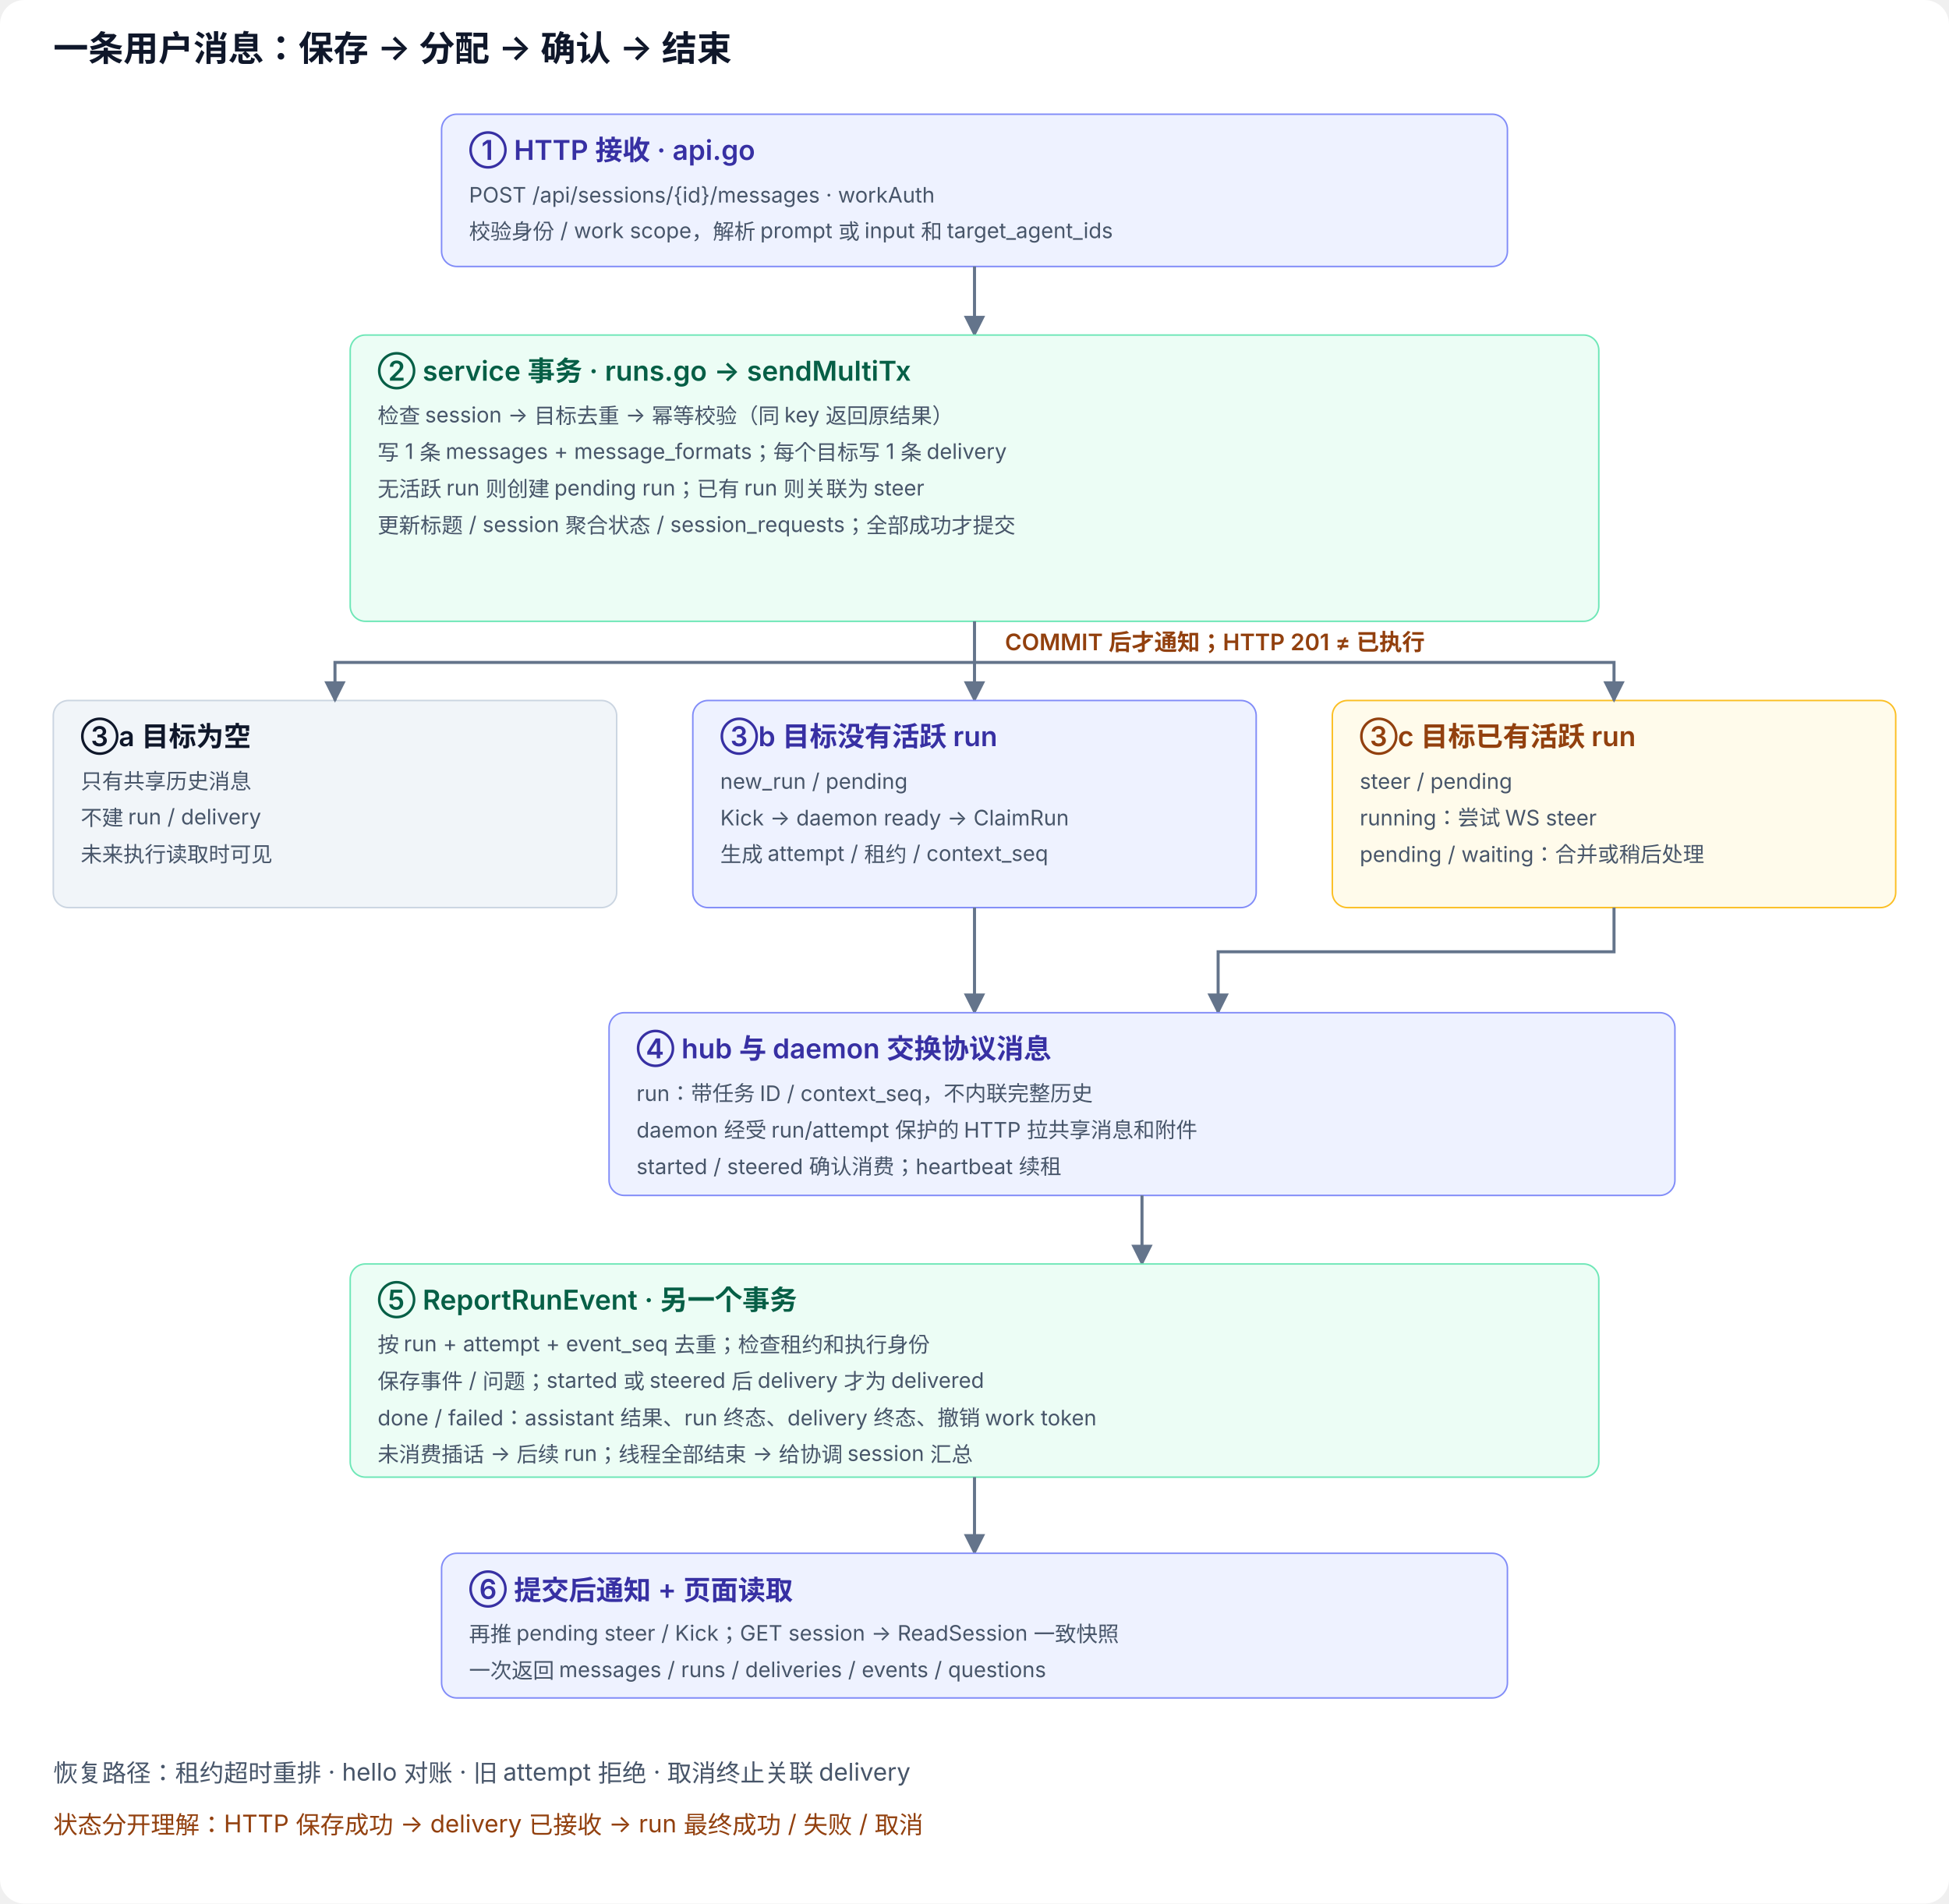
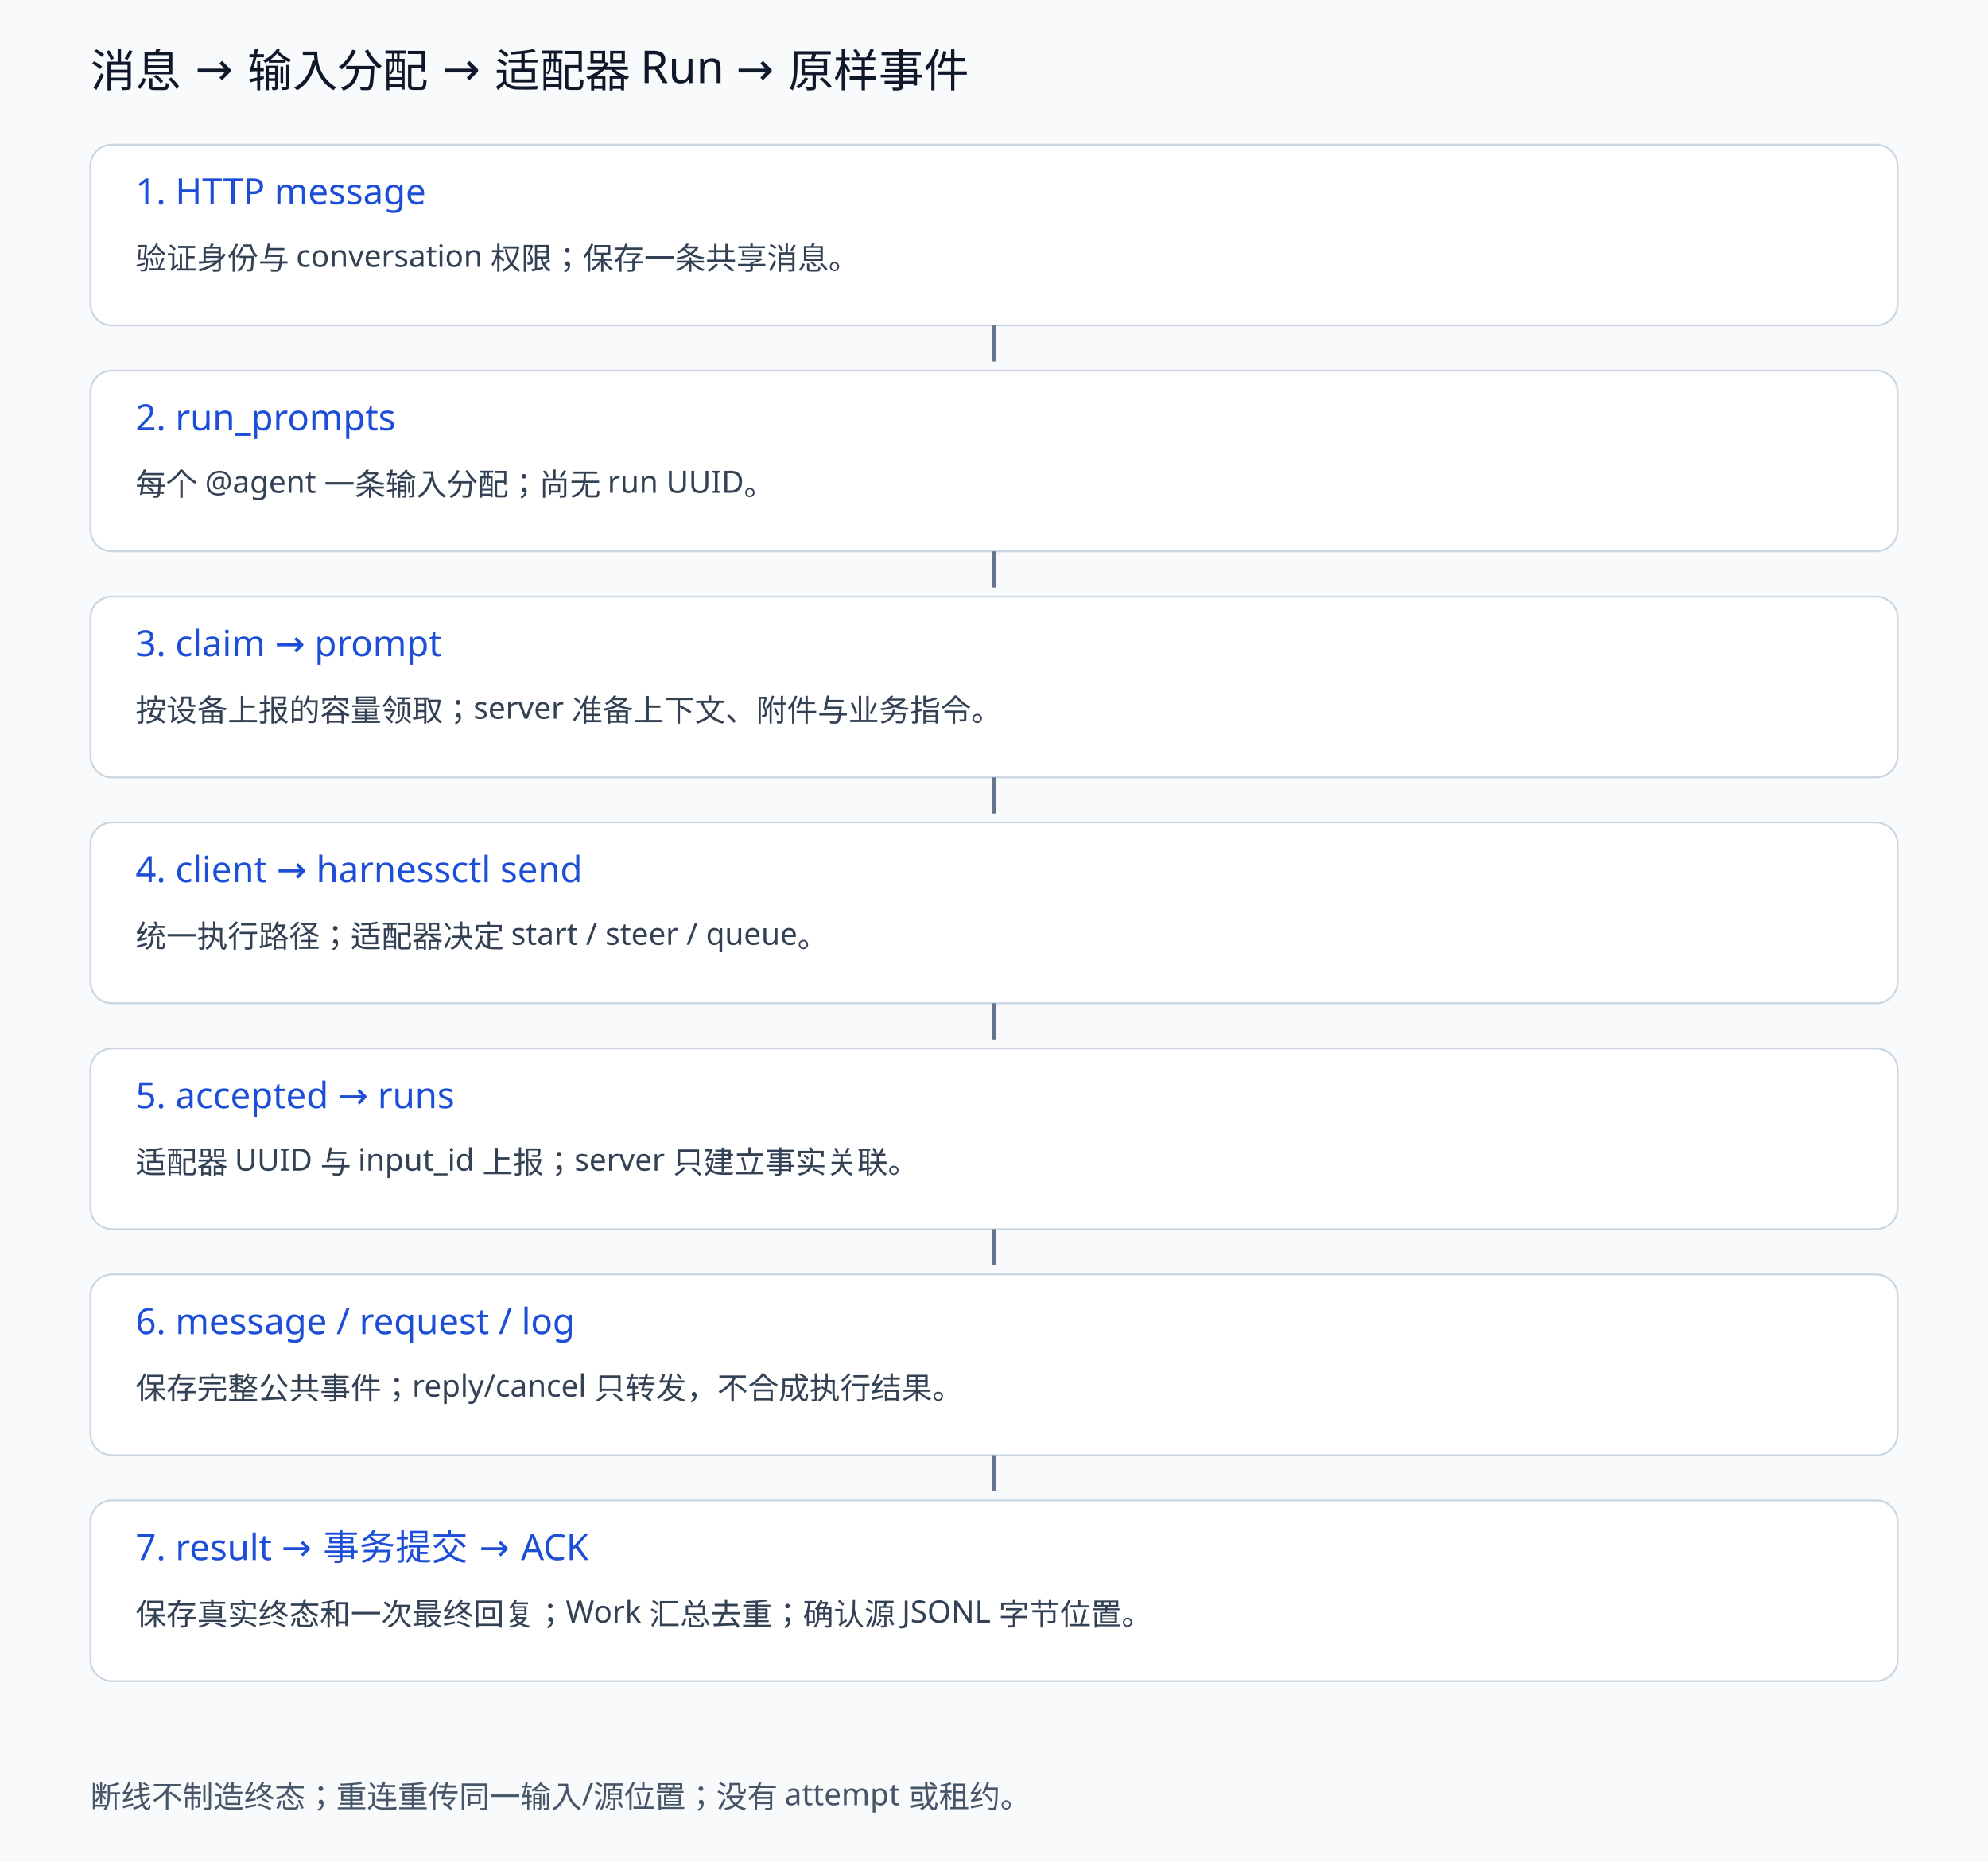
- <svg xmlns="http://www.w3.org/2000/svg" width="1280" height="1250" viewBox="0 0 1280 1250" font-family="-apple-system, 'Segoe UI', 'PingFang SC', 'Microsoft YaHei', sans-serif" role="img" aria-labelledby="title desc">
-   <defs>
-     <marker id="arrow" viewBox="0 0 10 10" refX="9" refY="5" markerWidth="7" markerHeight="7" orient="auto-start-reverse">
-       <path d="M0,0 L10,5 L0,10 z" fill="#64748b" />
-     </marker>
-     <marker id="notify" viewBox="0 0 10 10" refX="9" refY="5" markerWidth="7" markerHeight="7" orient="auto-start-reverse">
-       <path d="M0,0 L10,5 L0,10 z" fill="#d97706" />
-     </marker>
-   </defs>
-   <rect width="1280" height="1250" rx="16" fill="#fff" />
-   <text x="35" y="40" text-anchor="start" font-size="23" fill="#0f172a" font-weight="600">一条用户消息：保存 → 分配 → 确认 → 结束</text>
-   <rect x="290" y="75" width="700" height="100" rx="10" fill="#eef2ff" stroke="#818cf8" />
-   <text x="308" y="105" text-anchor="start" font-size="18" fill="#3730a3" font-weight="600">① HTTP 接收 · api.go</text>
-   <text x="308" y="133" text-anchor="start" font-size="14" fill="#475569">POST /api/sessions/{id}/messages · workAuth</text>
-   <text x="308" y="157" text-anchor="start" font-size="14" fill="#475569">校验身份 / work scope，解析 prompt 或 input 和 target_agent_ids</text>
-   <path d="M640 175 V220" fill="none" stroke="#64748b" stroke-width="2" marker-end="url(#arrow)" />
-   <rect x="230" y="220" width="820" height="188" rx="10" fill="#ecfdf5" stroke="#6ee7b7" />
-   <text x="248" y="250" text-anchor="start" font-size="18" fill="#065f46" font-weight="600">② service 事务 · runs.go → sendMultiTx</text>
-   <text x="248" y="278" text-anchor="start" font-size="14" fill="#475569">检查 session → 目标去重 → 幂等校验（同 key 返回原结果）</text>
-   <text x="248" y="302" text-anchor="start" font-size="14" fill="#475569">写 1 条 messages + message_formats；每个目标写 1 条 delivery</text>
-   <text x="248" y="326" text-anchor="start" font-size="14" fill="#475569">无活跃 run 则创建 pending run；已有 run 则关联为 steer</text>
-   <text x="248" y="350" text-anchor="start" font-size="14" fill="#475569">更新标题 / session 聚合状态 / session_requests；全部成功才提交</text>
-   <path d="M640 408 V460" fill="none" stroke="#64748b" stroke-width="2" marker-end="url(#arrow)" />
-   <text x="660" y="427" text-anchor="start" font-size="15" fill="#92400e" font-weight="600">COMMIT 后才通知；HTTP 201 ≠ 已执行</text>
-   <rect x="35" y="460" width="370" height="136" rx="10" fill="#f1f5f9" stroke="#cbd5e1" />
-   <text x="53" y="490" text-anchor="start" font-size="18" fill="#0f172a" font-weight="600">③a 目标为空</text>
-   <text x="53" y="518" text-anchor="start" font-size="14" fill="#475569">只有共享历史消息</text>
-   <text x="53" y="542" text-anchor="start" font-size="14" fill="#475569">不建 run / delivery</text>
-   <text x="53" y="566" text-anchor="start" font-size="14" fill="#475569">未来执行读取时可见</text>
-   <rect x="455" y="460" width="370" height="136" rx="10" fill="#eef2ff" stroke="#818cf8" />
-   <text x="473" y="490" text-anchor="start" font-size="18" fill="#3730a3" font-weight="600">③b 目标没有活跃 run</text>
-   <text x="473" y="518" text-anchor="start" font-size="14" fill="#475569">new_run / pending</text>
-   <text x="473" y="542" text-anchor="start" font-size="14" fill="#475569">Kick → daemon ready → ClaimRun</text>
-   <text x="473" y="566" text-anchor="start" font-size="14" fill="#475569">生成 attempt / 租约 / context_seq</text>
-   <rect x="875" y="460" width="370" height="136" rx="10" fill="#fffbeb" stroke="#fbbf24" />
-   <text x="893" y="490" text-anchor="start" font-size="18" fill="#92400e" font-weight="600">③c 目标已有活跃 run</text>
-   <text x="893" y="518" text-anchor="start" font-size="14" fill="#475569">steer / pending</text>
-   <text x="893" y="542" text-anchor="start" font-size="14" fill="#475569">running：尝试 WS steer</text>
-   <text x="893" y="566" text-anchor="start" font-size="14" fill="#475569">pending / waiting：合并或稍后处理</text>
-   <path d="M640 435 H220 V460" fill="none" stroke="#64748b" stroke-width="2" marker-end="url(#arrow)" />
-   <path d="M640 435 H1060 V460" fill="none" stroke="#64748b" stroke-width="2" marker-end="url(#arrow)" />
-   <path d="M640 596 V665" fill="none" stroke="#64748b" stroke-width="2" marker-end="url(#arrow)" />
-   <path d="M1060 596 V625 H800 V665" fill="none" stroke="#64748b" stroke-width="2" marker-end="url(#arrow)" />
-   <rect x="400" y="665" width="700" height="120" rx="10" fill="#eef2ff" stroke="#818cf8" />
-   <text x="418" y="695" text-anchor="start" font-size="18" fill="#3730a3" font-weight="600">④ hub 与 daemon 交换协议消息</text>
-   <text x="418" y="723" text-anchor="start" font-size="14" fill="#475569">run：带任务 ID / context_seq，不内联完整历史</text>
-   <text x="418" y="747" text-anchor="start" font-size="14" fill="#475569">daemon 经受 run/attempt 保护的 HTTP 拉共享消息和附件</text>
-   <text x="418" y="771" text-anchor="start" font-size="14" fill="#475569">started / steered 确认消费；heartbeat 续租</text>
-   <path d="M750 785 V830" fill="none" stroke="#64748b" stroke-width="2" marker-end="url(#arrow)" />
-   <rect x="230" y="830" width="820" height="140" rx="10" fill="#ecfdf5" stroke="#6ee7b7" />
-   <text x="248" y="860" text-anchor="start" font-size="18" fill="#065f46" font-weight="600">⑤ ReportRunEvent · 另一个事务</text>
-   <text x="248" y="888" text-anchor="start" font-size="14" fill="#475569">按 run + attempt + event_seq 去重；检查租约和执行身份</text>
-   <text x="248" y="912" text-anchor="start" font-size="14" fill="#475569">保存事件 / 问题；started 或 steered 后 delivery 才为 delivered</text>
-   <text x="248" y="936" text-anchor="start" font-size="14" fill="#475569">done / failed：assistant 结果、run 终态、delivery 终态、撤销 work token</text>
-   <text x="248" y="960" text-anchor="start" font-size="14" fill="#475569">未消费插话 → 后续 run；线程全部结束 → 给协调 session 汇总</text>
-   <path d="M640 970 V1020" fill="none" stroke="#64748b" stroke-width="2" marker-end="url(#arrow)" />
-   <rect x="290" y="1020" width="700" height="95" rx="10" fill="#eef2ff" stroke="#818cf8" />
-   <text x="308" y="1050" text-anchor="start" font-size="18" fill="#3730a3" font-weight="600">⑥ 提交后通知 + 页面读取</text>
-   <text x="308" y="1078" text-anchor="start" font-size="14" fill="#475569">再推 pending steer / Kick；GET session → ReadSession 一致快照</text>
-   <text x="308" y="1102" text-anchor="start" font-size="14" fill="#475569">一次返回 messages / runs / deliveries / events / questions</text>
-   <text x="35" y="1170" text-anchor="start" font-size="16" fill="#475569">恢复路径：租约超时重排 · hello 对账 · 旧 attempt 拒绝 · 取消终止关联 delivery</text>
-   <text x="35" y="1204" text-anchor="start" font-size="16" fill="#92400e">状态分开理解：HTTP 保存成功 → delivery 已接收 → run 最终成功 / 失败 / 取消</text>
+ <svg xmlns="http://www.w3.org/2000/svg" width="1100" height="1030" viewBox="0 0 1100 1030" role="img" aria-labelledby="title desc">
+   <rect width="1100" height="1030" fill="#f8fafc" />
+   <g font-family="sans-serif">
+     <text x="50" y="48" font-size="25" fill="#0f172a">消息 → 输入分配 → 适配器 Run → 原样事件</text>
+     <rect x="50" y="80" width="1000" height="100" rx="12" fill="white" stroke="#cbd5e1" />
+     <text x="75" y="113" font-size="20" fill="#1d4ed8">1. HTTP message</text>
+     <text x="75" y="149" font-size="17" fill="#334155">验证身份与 conversation 权限；保存一条共享消息。</text>
+     <path d="M550 180v20" stroke="#64748b" stroke-width="2" />
+     <rect x="50" y="205" width="1000" height="100" rx="12" fill="white" stroke="#cbd5e1" />
+     <text x="75" y="238" font-size="20" fill="#1d4ed8">2. run_prompts</text>
+     <text x="75" y="274" font-size="17" fill="#334155">每个 @agent 一条输入分配；尚无 run UUID。</text>
+     <path d="M550 305v20" stroke="#64748b" stroke-width="2" />
+     <rect x="50" y="330" width="1000" height="100" rx="12" fill="white" stroke="#cbd5e1" />
+     <text x="75" y="363" font-size="20" fill="#1d4ed8">3. claim → prompt</text>
+     <text x="75" y="399" font-size="17" fill="#334155">按设备上报的容量领取；server 准备上下文、附件与业务指令。</text>
+     <path d="M550 430v20" stroke="#64748b" stroke-width="2" />
+     <rect x="50" y="455" width="1000" height="100" rx="12" fill="white" stroke="#cbd5e1" />
+     <text x="75" y="488" font-size="20" fill="#1d4ed8">4. client → harnessctl send</text>
+     <text x="75" y="524" font-size="17" fill="#334155">统一执行路径；适配器决定 start / steer / queue。</text>
+     <path d="M550 555v20" stroke="#64748b" stroke-width="2" />
+     <rect x="50" y="580" width="1000" height="100" rx="12" fill="white" stroke="#cbd5e1" />
+     <text x="75" y="613" font-size="20" fill="#1d4ed8">5. accepted → runs</text>
+     <text x="75" y="649" font-size="17" fill="#334155">适配器 UUID 与 input_id 上报；server 只建立事实关联。</text>
+     <path d="M550 680v20" stroke="#64748b" stroke-width="2" />
+     <rect x="50" y="705" width="1000" height="100" rx="12" fill="white" stroke="#cbd5e1" />
+     <text x="75" y="738" font-size="20" fill="#1d4ed8">6. message / request / log</text>
+     <text x="75" y="774" font-size="17" fill="#334155">保存完整公共事件；reply/cancel 只转发，不合成执行结果。</text>
+     <path d="M550 805v20" stroke="#64748b" stroke-width="2" />
+     <rect x="50" y="830" width="1000" height="100" rx="12" fill="white" stroke="#cbd5e1" />
+     <text x="75" y="863" font-size="20" fill="#1d4ed8">7. result → 事务提交 → ACK</text>
+     <text x="75" y="899" font-size="17" fill="#334155">保存真实终态和一次最终回复；Work 汇总去重；确认源 JSONL 字节位置。</text>
+     <text x="50" y="1000" font-size="17" fill="#475569">断线不制造终态；重连重传同一输入/源位置；没有 attempt 或租约。</text>
+   </g>
</svg>
